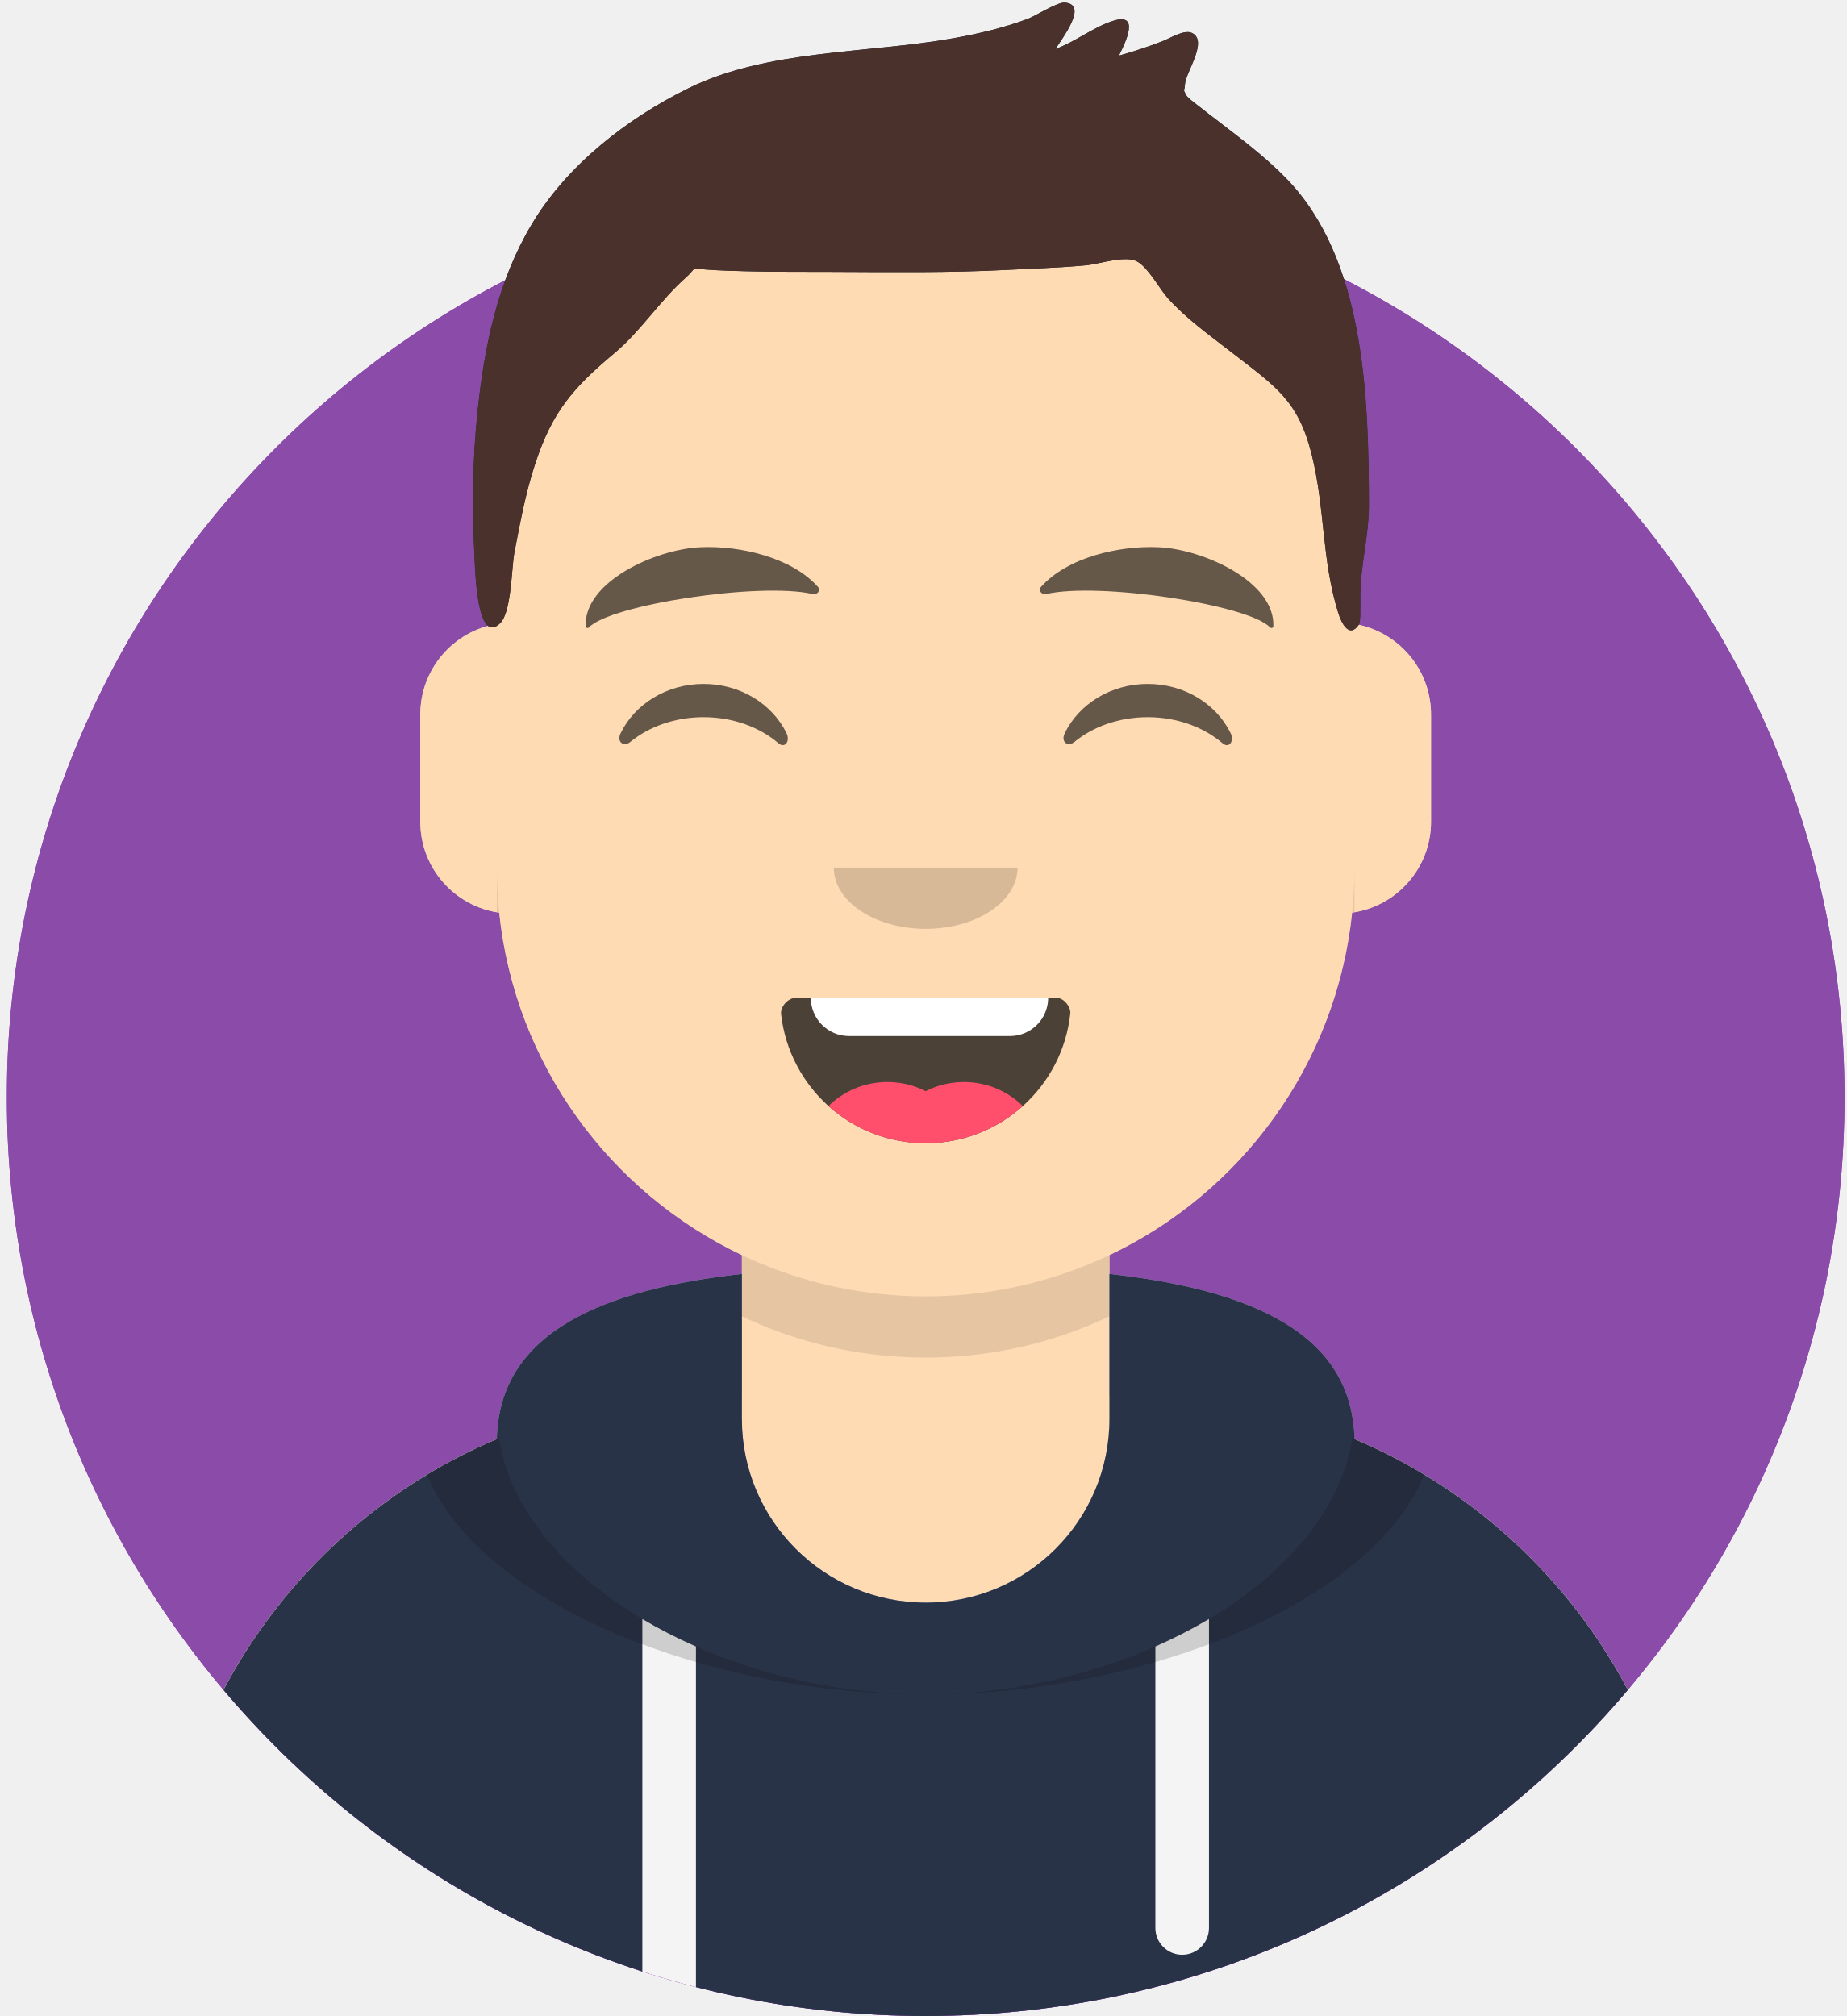
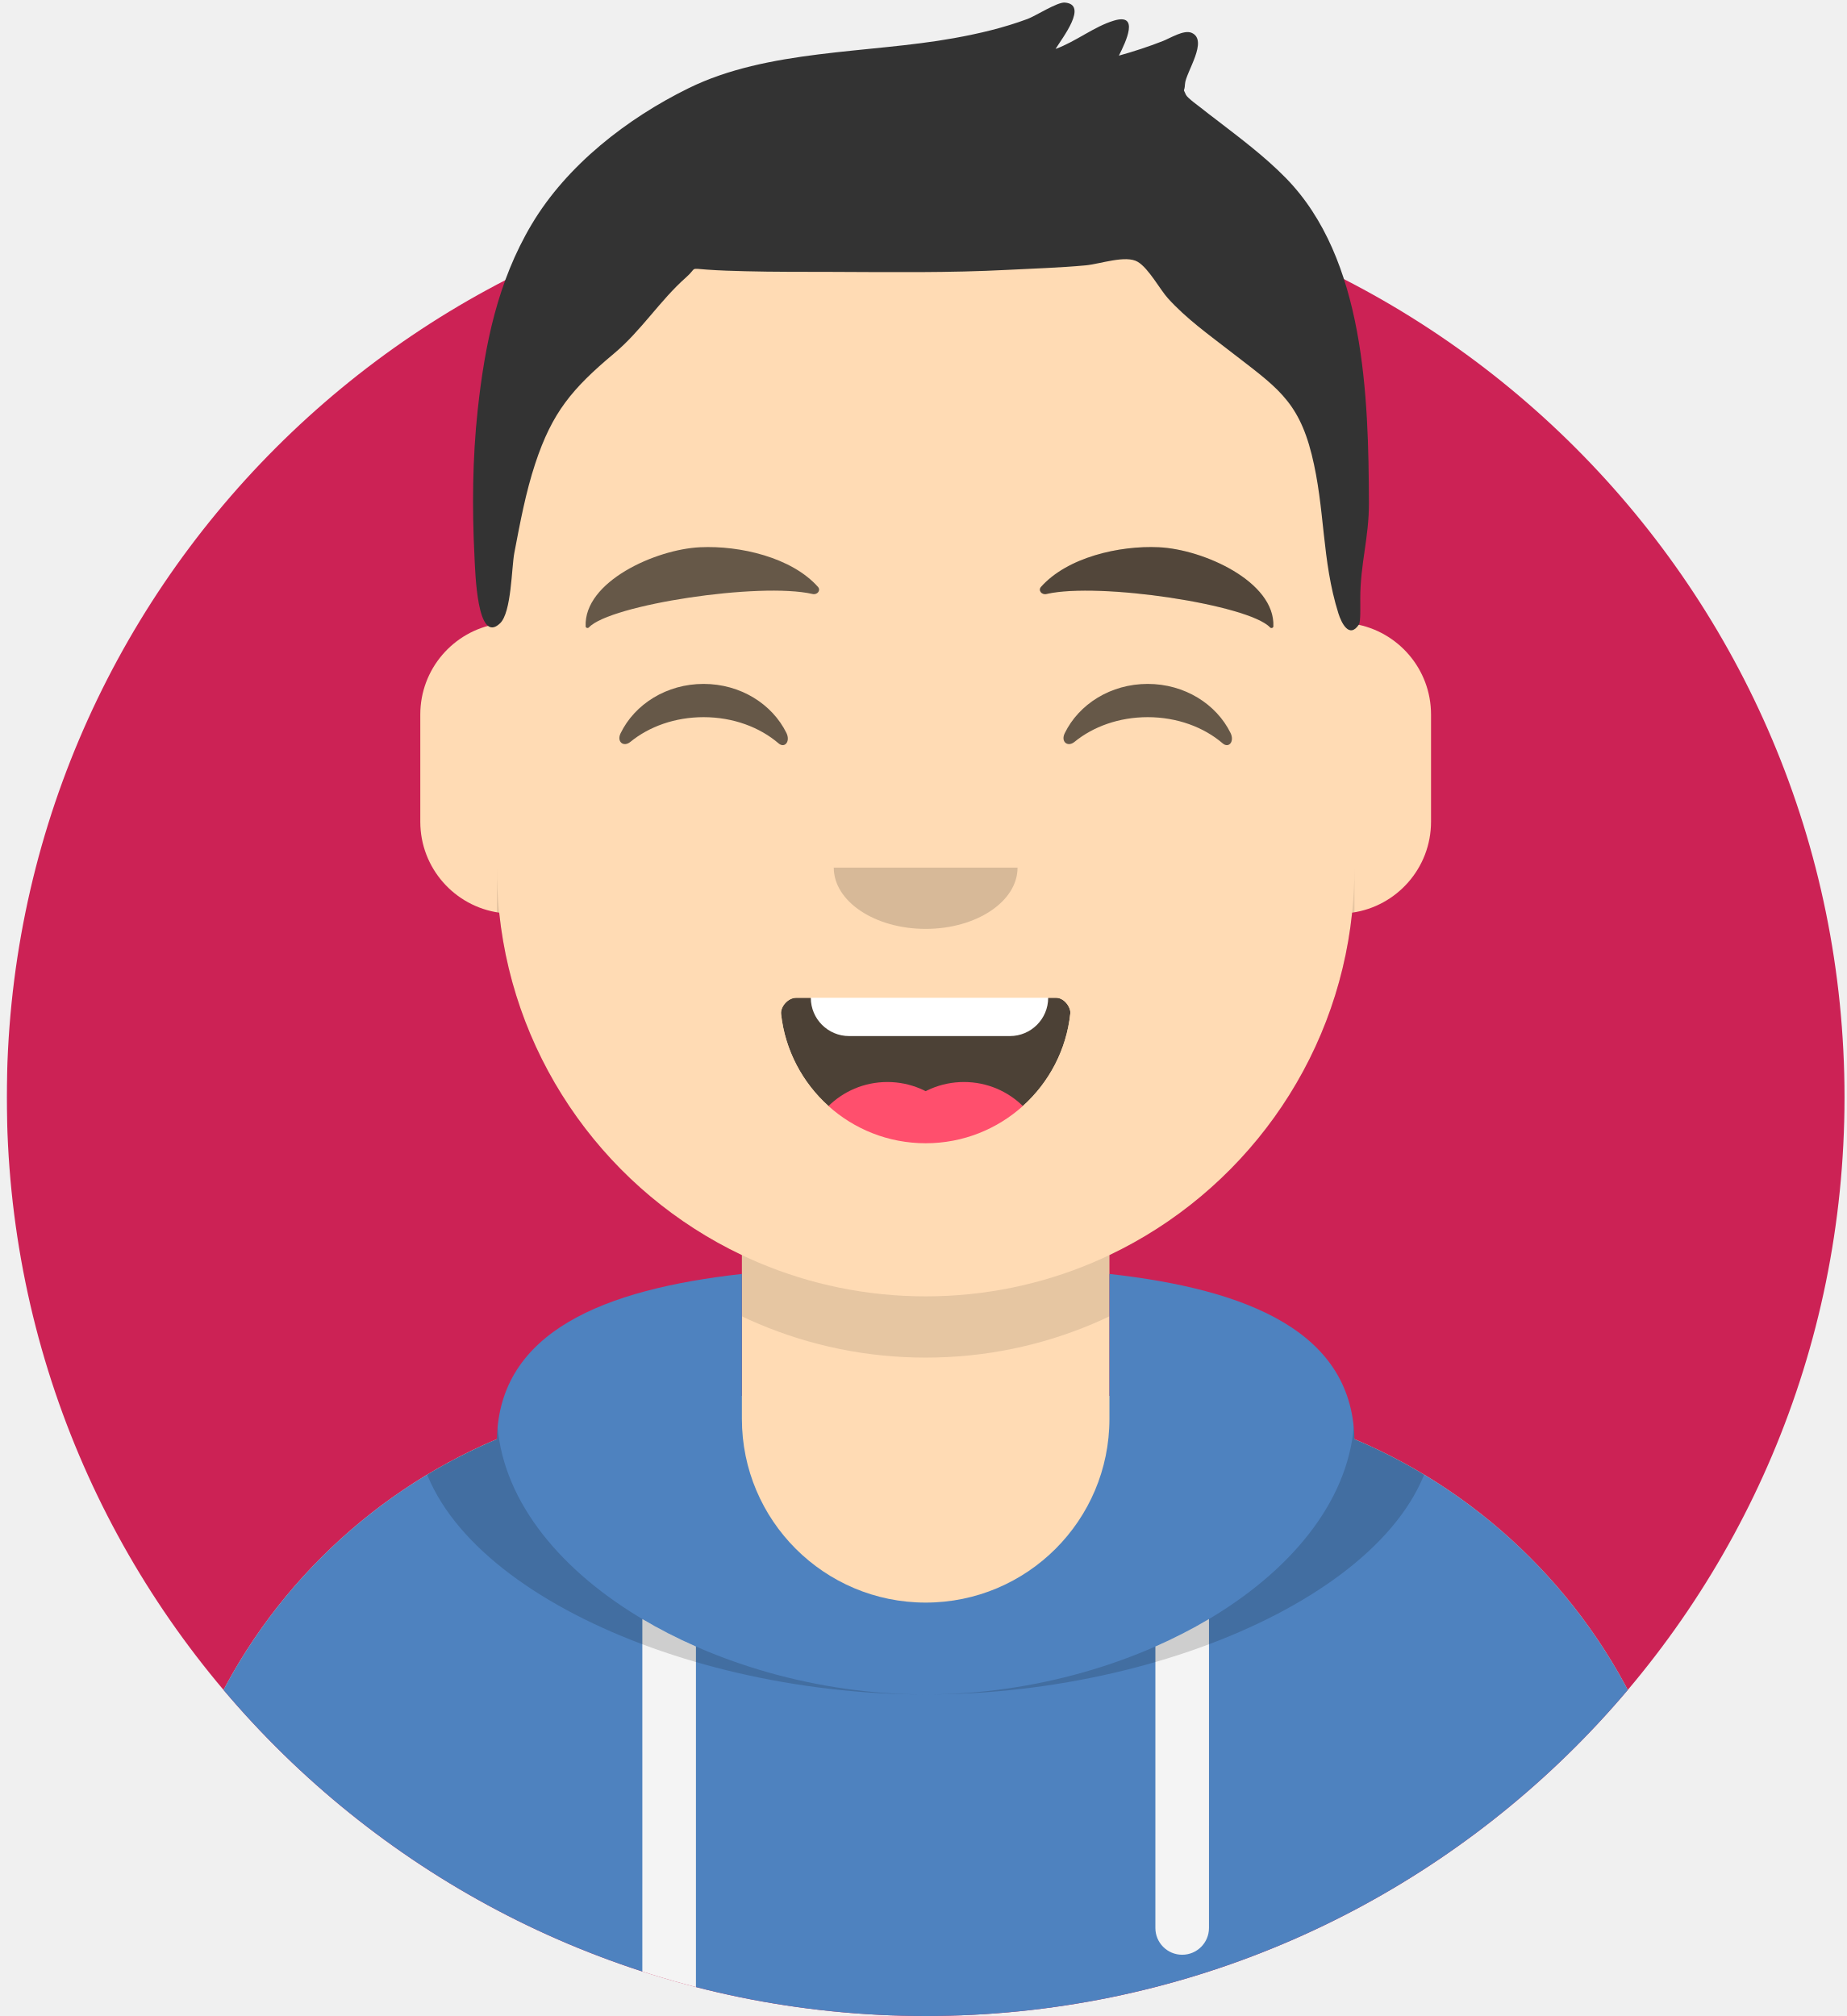
- <svg xmlns="http://www.w3.org/2000/svg" xmlns:xlink="http://www.w3.org/1999/xlink" width="217px" height="237px" viewBox="0 0 217 237" version="1.1">
-   <defs>
-     <circle id="path-1" cx="108" cy="108" r="108" />
-     <path d="M-3.19744231e-14,144 L-3.19744231e-14,-1.42108547e-14 L237.6,-1.42108547e-14 L237.6,144 L226.8,144 C226.8,203.647 178.447,252 118.8,252 C59.153,252 10.8,203.647 10.8,144 L10.8,144 L-3.19744231e-14,144 Z" id="path-3" />
-     <path d="M90,0 C117.835,-5.11323436e-15 140.4,22.565 140.4,50.4 L140.401,55.949 C145.508,56.807 149.4,61.249 149.4,66.6 L149.4,79.2 C149.4,84.647 145.367,89.152 140.125,89.893 C138.265,107.718 127.114,122.78 111.601,130.149 L111.6,146.7 L115.2,146.7 C150.988,146.7 180,175.712 180,211.5 L180,219.6 L0,219.6 L0,211.5 C-4.38277231e-15,175.712 29.012,146.7 64.8,146.7 L68.4,146.7 L68.4,130.15 C52.886,122.78 41.735,107.718 39.875,89.893 C34.633,89.152 30.6,84.647 30.6,79.2 L30.6,66.6 C30.6,61.249 34.492,56.806 39.6,55.949 L39.6,50.4 C39.6,22.565 62.165,5.11323436e-15 90,0 Z" id="path-5" />
-     <path d="M140.401,11.764 C156.691,13.587 169.2,18.597 169.2,31.569 L169.194,31.18 C192.467,41.01 208.8,64.047 208.8,90.9 L208.8,99 L28.8,99 L28.8,90.9 C28.8,64.047 45.133,41.01 68.406,31.18 C68.653,18.496 81.073,13.568 97.2,11.764 L97.2,28.8 C97.2,40.729 106.871,50.4 118.8,50.4 C130.729,50.4 140.4,40.729 140.4,28.8 L140.4,28.8 Z" id="path-7" />
-     <path d="M31.606,13.615 C32.558,22.158 39.803,28.8 48.6,28.8 C57.424,28.8 64.687,22.117 65.603,13.536 C65.676,12.845 64.905,11.7 63.938,11.7 C50.534,11.7 40.264,11.7 33.378,11.7 C32.406,11.7 31.511,12.761 31.606,13.615 Z" id="path-9" />
-     <rect id="path-11" x="0" y="0" width="237.6" height="252" />
-     <path d="M118.135,20.928 C115.651,18.39 112.767,16.236 109.962,14.076 C109.343,13.6 108.715,13.135 108.109,12.641 C107.972,12.528 106.563,11.519 106.394,11.148 C105.988,10.254 106.224,10.95 106.28,9.884 C106.35,8.535 109.1,4.727 107.048,3.854 C106.146,3.47 104.536,4.492 103.67,4.83 C101.977,5.49 100.263,6.054 98.512,6.54 C99.351,4.869 100.95,1.524 97.944,2.419 C95.603,3.116 93.421,4.91 91.068,5.753 C91.847,4.477 94.96,0.523 92.147,0.302 C91.271,0.233 88.724,1.875 87.782,2.226 C84.959,3.275 82.075,3.953 79.111,4.487 C69.033,6.304 57.248,5.786 47.923,10.374 C40.735,13.911 33.636,19.4 29.484,26.389 C25.481,33.125 23.984,40.498 23.146,48.217 C22.532,53.882 22.482,59.738 22.769,65.424 C22.863,67.287 23.073,75.874 25.779,73.273 C27.127,71.978 27.117,66.745 27.457,64.974 C28.133,61.451 28.783,57.911 29.91,54.5 C31.895,48.49 34.238,45.687 39.184,41.547 C42.359,38.89 44.588,35.3 47.625,32.62 C48.99,31.416 47.949,31.542 50.143,31.7 C51.616,31.806 53.097,31.846 54.574,31.885 C57.99,31.974 61.412,31.951 64.829,31.963 C71.711,31.988 78.561,32.085 85.437,31.725 C88.492,31.565 91.556,31.478 94.603,31.195 C96.306,31.038 99.326,29.947 100.728,30.78 C102.01,31.543 103.342,34.034 104.263,35.054 C106.438,37.464 109.032,39.305 111.576,41.282 C116.881,45.403 119.559,46.98 121.17,53.421 C122.775,59.838 122.325,65.791 124.312,72.106 C124.662,73.217 125.586,75.13 126.726,73.415 C126.937,73.096 126.883,71.345 126.883,70.337 C126.883,66.27 127.913,63.218 127.9,59.123 C127.849,46.674 127.447,30.442 118.135,20.928 Z" id="path-13" />
-   </defs>
-   <g id="Website" stroke="none" stroke-width="1" fill="none" fill-rule="evenodd">
-     <g id="mf-avatar" transform="translate(-10, -15)">
-       <g id="Circle" transform="translate(10.8, 36)">
-         <mask id="mask-2" fill="white">
-           <use xlink:href="#path-1" />
-         </mask>
-         <use id="Circle-Background" fill="#972dc2" xlink:href="#path-1" />
-         <g id="🖍-Circle-Color" mask="url(#mask-2)" fill="#8a4ca8">
-           <rect id="🖍Color" x="0" y="0" width="216.445" height="216" />
-         </g>
-       </g>
-       <mask id="mask-4" fill="white">
-         <use xlink:href="#path-3" />
+ <svg xmlns="http://www.w3.org/2000/svg" width="217" height="237" viewBox="0 0 217 237" fill="none">
+   <mask id="mask0_1_3" style="mask-type:alpha" maskUnits="userSpaceOnUse" x="0" y="21" width="217" height="216">
+     <path d="M108.8 237C168.447 237 216.8 188.647 216.8 129C216.8 69.353 168.447 21 108.8 21C49.153 21 0.8 69.353 0.8 129C0.8 188.647 49.153 237 108.8 237Z" fill="white" />
+   </mask>
+   <g mask="url(#mask0_1_3)">
+     <path d="M108.8 237C168.447 237 216.8 188.647 216.8 129C216.8 69.353 168.447 21 108.8 21C49.153 21 0.8 69.353 0.8 129C0.8 188.647 49.153 237 108.8 237Z" fill="#972DC2" />
+     <path d="M217.245 21H0.8V237H217.245V21Z" fill="#CC2255" />
+   </g>
+   <mask id="mask1_1_3" style="mask-type:alpha" maskUnits="userSpaceOnUse" x="-10" y="-15" width="238" height="252">
+     <path d="M-10 129V-15H227.6V129H216.8C216.8 188.647 168.447 237 108.8 237C49.153 237 0.8 188.647 0.8 129H-10Z" fill="white" />
+   </mask>
+   <g mask="url(#mask1_1_3)">
+     <mask id="mask2_1_3" style="mask-type:alpha" maskUnits="userSpaceOnUse" x="18" y="17" width="181" height="220">
+       <path d="M108.8 17.4C136.635 17.4 159.2 39.965 159.2 67.8L159.201 73.35C164.308 74.207 168.2 78.649 168.2 84V96.6C168.2 102.047 164.167 106.552 158.925 107.293C157.065 125.118 145.914 140.18 130.401 147.549L130.4 164.1H134C169.788 164.1 198.8 193.112 198.8 228.9V237H18.8V228.9C18.8 193.112 47.812 164.1 83.6 164.1H87.2L87.2 147.55C71.686 140.18 60.535 125.118 58.675 107.293C53.433 106.552 49.4 102.047 49.4 96.6V84C49.4 78.649 53.292 74.206 58.4 73.349L58.4 67.8C58.4 39.965 80.965 17.4 108.8 17.4Z" fill="white" />
+     </mask>
+     <g mask="url(#mask2_1_3)">
+       <path d="M108.8 17.4C136.635 17.4 159.2 39.965 159.2 67.8L159.201 73.35C164.308 74.207 168.2 78.649 168.2 84V96.6C168.2 102.047 164.167 106.552 158.925 107.293C157.065 125.118 145.914 140.18 130.401 147.549L130.4 164.1H134C169.788 164.1 198.8 193.112 198.8 228.9V237H18.8V228.9C18.8 193.112 47.812 164.1 83.6 164.1H87.2L87.2 147.55C71.686 140.18 60.535 125.118 58.675 107.293C53.433 106.552 49.4 102.047 49.4 96.6V84C49.4 78.649 53.292 74.206 58.4 73.349L58.4 67.8C58.4 39.965 80.965 17.4 108.8 17.4Z" fill="#D0C6AC" />
+       <path d="M228.384 17.4H-10V237.755H228.384V17.4Z" fill="#FFDBB4" />
+       <path fill-rule="evenodd" clip-rule="evenodd" d="M58.4 102C58.4 129.835 80.965 152.4 108.8 152.4C136.635 152.4 159.2 129.835 159.2 102V109.2C159.2 137.035 136.635 159.6 108.8 159.6C80.965 159.6 58.4 137.035 58.4 109.2V102Z" fill="black" fill-opacity="0.1" />
+     </g>
+     <mask id="mask3_1_3" style="mask-type:alpha" maskUnits="userSpaceOnUse" x="18" y="149" width="181" height="88">
+       <path d="M130.401 149.764C146.691 151.587 159.2 156.597 159.2 169.569L159.194 169.18C182.467 179.01 198.8 202.047 198.8 228.9V237H18.8V228.9C18.8 202.047 35.133 179.01 58.406 169.18C58.653 156.496 71.073 151.568 87.2 149.764L87.2 166.8C87.2 178.729 96.871 188.4 108.8 188.4C120.729 188.4 130.4 178.729 130.4 166.8L130.401 149.764Z" fill="white" />
+     </mask>
+     <g mask="url(#mask3_1_3)">
+       <path d="M130.401 149.764C146.691 151.587 159.2 156.597 159.2 169.569L159.194 169.18C182.467 179.01 198.8 202.047 198.8 228.9V237H18.8V228.9C18.8 202.047 35.133 179.01 58.406 169.18C58.653 156.496 71.073 151.568 87.2 149.764L87.2 166.8C87.2 178.729 96.871 188.4 108.8 188.4C120.729 188.4 130.4 178.729 130.4 166.8L130.401 149.764Z" fill="#B7C1DB" />
+       <path d="M228.491 138H-10V237H228.491V138Z" fill="#4E82BF" />
+       <path fill-rule="evenodd" clip-rule="evenodd" d="M81.8 193.565L81.8 237H75.5L75.499 190.335C77.483 191.514 79.592 192.594 81.8 193.565ZM142.101 190.334L142.1 226.65C142.1 228.39 140.69 229.8 138.95 229.8C137.21 229.8 135.8 228.39 135.8 226.65L135.801 193.565C138.009 192.594 140.118 191.513 142.101 190.334Z" fill="#F4F4F4" />
+       <path fill-rule="evenodd" clip-rule="evenodd" d="M145.733 149.451C159.28 152.013 168.65 157.118 168.65 167.077C168.65 184.818 138.916 199.2 108.8 199.2C78.684 199.2 48.95 184.818 48.95 167.077C48.95 157.118 58.32 152.013 71.867 149.451C63.689 152.466 58.4 157.534 58.4 165.969C58.4 184.322 83.439 199.2 108.8 199.2C134.161 199.2 159.2 184.322 159.2 165.969C159.2 157.71 154.13 152.679 146.241 149.642L145.733 149.451Z" fill="black" fill-opacity="0.16" />
+     </g>
+     <mask id="mask4_1_3" style="mask-type:alpha" maskUnits="userSpaceOnUse" x="91" y="117" width="35" height="18">
+       <path d="M91.806 119.215C92.758 127.758 100.003 134.4 108.8 134.4C117.624 134.4 124.887 127.717 125.803 119.136C125.876 118.445 125.105 117.3 124.138 117.3C110.734 117.3 100.464 117.3 93.578 117.3C92.606 117.3 91.711 118.361 91.806 119.215Z" fill="white" />
+     </mask>
+     <g mask="url(#mask4_1_3)">
+       <path d="M91.806 119.215C92.758 127.758 100.003 134.4 108.8 134.4C117.624 134.4 124.887 127.717 125.803 119.136C125.876 118.445 125.105 117.3 124.138 117.3C110.734 117.3 100.464 117.3 93.578 117.3C92.606 117.3 91.711 118.361 91.806 119.215Z" fill="black" fill-opacity="0.7" />
+       <path fill-rule="evenodd" clip-rule="evenodd" d="M99.8 107.4H118.7C121.185 107.4 123.2 109.415 123.2 111.9V117.3C123.2 119.785 121.185 121.8 118.7 121.8H99.8C97.315 121.8 95.3 119.785 95.3 117.3V111.9C95.3 109.415 97.315 107.4 99.8 107.4Z" fill="white" />
+       <path d="M104.3 147C109.768 147 114.2 142.568 114.2 137.1C114.2 131.632 109.768 127.2 104.3 127.2C98.832 127.2 94.4 131.632 94.4 137.1C94.4 142.568 98.832 147 104.3 147Z" fill="#FF4F6D" />
+       <path d="M113.3 147C118.768 147 123.2 142.568 123.2 137.1C123.2 131.632 118.768 127.2 113.3 127.2C107.832 127.2 103.4 131.632 103.4 137.1C103.4 142.568 107.832 147 113.3 147Z" fill="#FF4F6D" />
+     </g>
+     <path fill-rule="evenodd" clip-rule="evenodd" d="M98 102C98 105.976 102.835 109.2 108.8 109.2C114.765 109.2 119.6 105.976 119.6 102" fill="black" fill-opacity="0.16" />
+     <path fill-rule="evenodd" clip-rule="evenodd" d="M72.944 86.203C74.606 82.784 78.348 80.4 82.698 80.4C87.032 80.4 90.763 82.767 92.434 86.166C92.93 87.176 92.224 88.003 91.511 87.39C89.306 85.494 86.173 84.309 82.698 84.309C79.332 84.309 76.286 85.421 74.094 87.215C73.292 87.87 72.458 87.203 72.944 86.203Z" fill="black" fill-opacity="0.6" />
+     <path fill-rule="evenodd" clip-rule="evenodd" d="M125.144 86.203C126.806 82.784 130.548 80.4 134.898 80.4C139.232 80.4 142.963 82.767 144.634 86.166C145.13 87.176 144.424 88.003 143.712 87.39C141.506 85.494 138.373 84.309 134.898 84.309C131.531 84.309 128.486 85.421 126.294 87.215C125.492 87.87 124.658 87.203 125.144 86.203Z" fill="black" fill-opacity="0.6" />
+     <path fill-rule="evenodd" clip-rule="evenodd" d="M82.293 64.334C77.066 64.575 68.617 68.373 68.835 73.643C68.842 73.816 69.095 73.891 69.219 73.758C71.698 71.095 89.303 68.404 95.504 69.83C96.071 69.961 96.502 69.401 96.143 68.996C93.063 65.533 86.975 64.113 82.293 64.334Z" fill="black" fill-opacity="0.6" />
+     <path fill-rule="evenodd" clip-rule="evenodd" d="M136.207 64.334C141.434 64.575 149.883 68.373 149.665 73.643C149.658 73.816 149.405 73.891 149.281 73.758C146.802 71.095 129.197 68.404 122.996 69.83C122.429 69.961 121.998 69.401 122.357 68.996C125.437 65.533 131.525 64.113 136.207 64.334Z" fill="black" fill-opacity="0.6" />
+     <path fill-rule="evenodd" clip-rule="evenodd" d="M136.207 64.334C141.434 64.575 149.883 68.373 149.665 73.643C149.658 73.816 149.405 73.891 149.281 73.758C146.802 71.095 129.197 68.404 122.996 69.83C122.429 69.961 121.998 69.401 122.357 68.996C125.437 65.533 131.525 64.113 136.207 64.334Z" fill="black" fill-opacity="0.2" />
+     <mask id="mask5_1_3" style="mask-type:alpha" maskUnits="userSpaceOnUse" x="-10" y="-15" width="238" height="252">
+       <path d="M227.6 -15H-10V237H227.6V-15Z" fill="white" />
+     </mask>
+     <g mask="url(#mask5_1_3)">
+       <mask id="mask6_1_3" style="mask-type:alpha" maskUnits="userSpaceOnUse" x="55" y="0" width="106" height="75">
+         <path d="M151.135 20.928C148.651 18.39 145.767 16.236 142.962 14.076C142.343 13.6 141.715 13.135 141.109 12.641C140.972 12.528 139.563 11.519 139.394 11.148C138.988 10.254 139.224 10.95 139.28 9.884C139.35 8.535 142.1 4.727 140.048 3.854C139.146 3.47 137.536 4.492 136.67 4.83C134.977 5.49 133.263 6.054 131.512 6.54C132.351 4.869 133.95 1.524 130.944 2.419C128.603 3.116 126.421 4.91 124.068 5.753C124.847 4.477 127.96 0.523 125.147 0.302C124.271 0.233 121.724 1.875 120.782 2.226C117.958 3.275 115.075 3.953 112.111 4.487C102.033 6.304 90.248 5.786 80.923 10.374C73.734 13.911 66.636 19.4 62.483 26.389C58.481 33.125 56.984 40.498 56.146 48.217C55.532 53.882 55.482 59.738 55.769 65.424C55.863 67.287 56.072 75.874 58.779 73.273C60.127 71.978 60.117 66.745 60.457 64.974C61.133 61.451 61.783 57.911 62.91 54.5C64.895 48.489 67.238 45.687 72.184 41.547C75.359 38.89 77.588 35.3 80.625 32.62C81.99 31.416 80.949 31.542 83.143 31.7C84.617 31.806 86.097 31.846 87.574 31.885C90.99 31.974 94.412 31.951 97.829 31.963C104.711 31.988 111.561 32.085 118.437 31.725C121.492 31.565 124.556 31.478 127.603 31.195C129.306 31.038 132.326 29.947 133.728 30.78C135.01 31.543 136.342 34.034 137.263 35.054C139.438 37.464 142.032 39.305 144.576 41.282C149.881 45.404 152.559 46.98 154.17 53.421C155.775 59.838 155.325 65.791 157.312 72.106C157.662 73.217 158.586 75.13 159.726 73.415C159.937 73.097 159.883 71.345 159.883 70.337C159.883 66.27 160.913 63.218 160.9 59.123C160.849 46.674 160.447 30.442 151.135 20.928Z" fill="white" />
      </mask>
-       <g id="Mask" />
-       <g id="Avataaar" mask="url(#mask-4)">
-         <g id="Body" transform="translate(28.8, 32.4)">
-           <mask id="mask-6" fill="white">
-             <use xlink:href="#path-5" />
-           </mask>
-           <use fill="#D0C6AC" xlink:href="#path-5" />
-           <g id="Skin/👶🏻-05-Pale" mask="url(#mask-6)" fill="#FFDBB4">
-             <g transform="translate(-28.8, 0)" id="Color">
-               <rect x="0" y="0" width="238.384" height="220.355" />
-             </g>
-           </g>
-           <path d="M39.6,84.6 C39.6,112.435 62.165,135 90,135 C117.835,135 140.4,112.435 140.4,84.6 L140.4,84.6 L140.4,91.8 C140.4,119.635 117.835,142.2 90,142.2 C62.165,142.2 39.6,119.635 39.6,91.8 Z" id="Neck-Shadow" fill-opacity="0.1" fill="#000000" mask="url(#mask-6)" />
-         </g>
-         <g id="Clothing/Hoodie" transform="translate(0, 153)">
-           <mask id="mask-8" fill="white">
-             <use xlink:href="#path-7" />
-           </mask>
-           <use id="Hoodie" fill="#B7C1DB" fill-rule="evenodd" xlink:href="#path-7" />
-           <g id="Color/Palette/Slate" mask="url(#mask-8)" fill="#293347" fill-rule="evenodd">
-             <rect id="🖍Color" x="0" y="0" width="238.491" height="99" />
-           </g>
-           <path d="M91.8,55.565 L91.8,99 L85.5,99 L85.499,52.335 C87.483,53.514 89.592,54.594 91.8,55.565 Z M152.101,52.334 L152.1,88.65 C152.1,90.39 150.69,91.8 148.95,91.8 C147.21,91.8 145.8,90.39 145.8,88.65 L145.801,55.565 C148.009,54.594 150.118,53.513 152.101,52.334 Z" id="Straps" fill="#F4F4F4" fill-rule="evenodd" mask="url(#mask-8)" />
-           <path d="M155.733,11.451 C169.28,14.013 178.65,19.118 178.65,29.077 C178.65,46.818 148.916,61.2 118.8,61.2 C88.684,61.2 58.95,46.818 58.95,29.077 C58.95,19.118 68.32,14.013 81.867,11.451 C73.689,14.466 68.4,19.534 68.4,27.969 C68.4,46.322 93.439,61.2 118.8,61.2 C144.161,61.2 169.2,46.322 169.2,27.969 C169.2,19.71 164.13,14.679 156.241,11.642 Z" id="Shadow" fill-opacity="0.16" fill="#000000" fill-rule="evenodd" mask="url(#mask-8)" />
-         </g>
-         <g id="Face" transform="translate(68.4, 73.8)">
-           <g id="Mouth/Smile" transform="translate(1.8, 46.8)">
-             <mask id="mask-10" fill="white">
-               <use xlink:href="#path-9" />
-             </mask>
-             <use id="Mouth" fill-opacity="0.7" fill="#000000" fill-rule="evenodd" xlink:href="#path-9" />
-             <path d="M39.6,1.8 L58.5,1.8 C60.985,1.8 63,3.815 63,6.3 L63,11.7 C63,14.185 60.985,16.2 58.5,16.2 L39.6,16.2 C37.115,16.2 35.1,14.185 35.1,11.7 L35.1,6.3 C35.1,3.815 37.115,1.8 39.6,1.8 Z" id="Teeth" fill="#FFFFFF" fill-rule="evenodd" mask="url(#mask-10)" />
-             <g id="Tongue" stroke-width="1" fill-rule="evenodd" mask="url(#mask-10)" fill="#FF4F6D">
-               <g transform="translate(34.2, 21.6)">
-                 <circle cx="9.9" cy="9.9" r="9.9" />
-                 <circle cx="18.9" cy="9.9" r="9.9" />
-               </g>
-             </g>
-           </g>
-           <g id="Nose/Default" transform="translate(25.2, 36)" fill="#000000" fill-opacity="0.16">
-             <path d="M14.4,7.2 C14.4,11.176 19.235,14.4 25.2,14.4 L25.2,14.4 C31.165,14.4 36,11.176 36,7.2" id="Nose" />
-           </g>
-           <g id="Eyes/Happy-😁" transform="translate(0, 7.2)" fill="#000000" fill-opacity="0.6">
-             <path d="M14.544,20.203 C16.206,16.784 19.948,14.4 24.298,14.4 C28.632,14.4 32.363,16.767 34.034,20.166 C34.53,21.176 33.824,22.003 33.112,21.39 C30.906,19.494 27.773,18.309 24.298,18.309 C20.931,18.309 17.886,19.421 15.694,21.214 C14.892,21.87 14.058,21.203 14.544,20.203 Z" id="Squint" />
-             <path d="M66.744,20.203 C68.406,16.784 72.148,14.4 76.498,14.4 C80.832,14.4 84.563,16.767 86.234,20.166 C86.73,21.176 86.024,22.003 85.312,21.39 C83.106,19.494 79.973,18.309 76.498,18.309 C73.131,18.309 70.086,19.421 67.894,21.214 C67.092,21.87 66.258,21.203 66.744,20.203 Z" id="Squint" />
-           </g>
-           <g id="Eyebrow/Natural/Default-Natural" fill="#000000" fill-opacity="0.6">
-             <path d="M23.435,5.589 C18.25,6.285 10.164,10.805 10.84,16.036 C10.862,16.207 11.121,16.261 11.233,16.118 C13.471,13.248 30.774,9.033 37.075,9.913 C37.652,9.994 38.032,9.399 37.639,9.027 C34.269,5.845 28.08,4.961 23.435,5.589" id="Eyebrow" transform="translate(24.3, 10.8) rotate(5) translate(-24.3, -10.8) " />
-             <path d="M76.535,5.589 C71.35,6.285 63.264,10.805 63.94,16.036 C63.962,16.207 64.221,16.261 64.333,16.118 C66.571,13.248 83.874,9.033 90.175,9.913 C90.752,9.994 91.132,9.399 90.739,9.027 C87.369,5.845 81.18,4.961 76.535,5.589" id="Eyebrow" transform="translate(77.4, 10.8) scale(-1, 1) rotate(5) translate(-77.4, -10.8) " />
-           </g>
-         </g>
-         <g id="Top">
-           <mask id="mask-12" fill="white">
-             <use xlink:href="#path-11" />
-           </mask>
-           <g id="Mask" />
-           <g mask="url(#mask-12)">
-             <g transform="translate(43, 15)">
-               <mask id="mask-14" fill="white">
-                 <use xlink:href="#path-13" />
-               </mask>
-               <use id="Short-Hair" stroke="none" fill="#1F3140" fill-rule="evenodd" xlink:href="#path-13" />
-               <g id="Color/Hair/Brown-Dark" stroke="none" fill="none" mask="url(#mask-14)" fill-rule="evenodd">
-                 <g transform="translate(-43.1, -15)" fill="#4A312C" id="Color">
-                   <rect x="0" y="0" width="239.107" height="252.406" />
-                 </g>
-               </g>
-             </g>
-           </g>
-         </g>
+       <g mask="url(#mask6_1_3)">
+         <path d="M151.135 20.928C148.651 18.39 145.767 16.236 142.962 14.076C142.343 13.6 141.715 13.135 141.109 12.641C140.972 12.528 139.563 11.519 139.394 11.148C138.988 10.254 139.224 10.95 139.28 9.884C139.35 8.535 142.1 4.727 140.048 3.854C139.146 3.47 137.536 4.492 136.67 4.83C134.977 5.49 133.263 6.054 131.512 6.54C132.351 4.869 133.95 1.524 130.944 2.419C128.603 3.116 126.421 4.91 124.068 5.753C124.847 4.477 127.96 0.523 125.147 0.302C124.271 0.233 121.724 1.875 120.782 2.226C117.958 3.275 115.075 3.953 112.111 4.487C102.033 6.304 90.248 5.786 80.923 10.374C73.734 13.911 66.636 19.4 62.483 26.389C58.481 33.125 56.984 40.498 56.146 48.217C55.532 53.882 55.482 59.738 55.769 65.424C55.863 67.287 56.072 75.874 58.779 73.273C60.127 71.978 60.117 66.745 60.457 64.974C61.133 61.451 61.783 57.911 62.91 54.5C64.895 48.489 67.238 45.687 72.184 41.547C75.359 38.89 77.588 35.3 80.625 32.62C81.99 31.416 80.949 31.542 83.143 31.7C84.617 31.806 86.097 31.846 87.574 31.885C90.99 31.974 94.412 31.951 97.829 31.963C104.711 31.988 111.561 32.085 118.437 31.725C121.492 31.565 124.556 31.478 127.603 31.195C129.306 31.038 132.326 29.947 133.728 30.78C135.01 31.543 136.342 34.034 137.263 35.054C139.438 37.464 142.032 39.305 144.576 41.282C149.881 45.404 152.559 46.98 154.17 53.421C155.775 59.838 155.325 65.791 157.312 72.106C157.662 73.217 158.586 75.13 159.726 73.415C159.937 73.097 159.883 71.345 159.883 70.337C159.883 66.27 160.913 63.218 160.9 59.123C160.849 46.674 160.447 30.442 151.135 20.928Z" fill="#2292EF" />
+         <path d="M229.007 -15H-10.1V237.406H229.007V-15Z" fill="#333333" />
      </g>
    </g>
  </g>
</svg>
